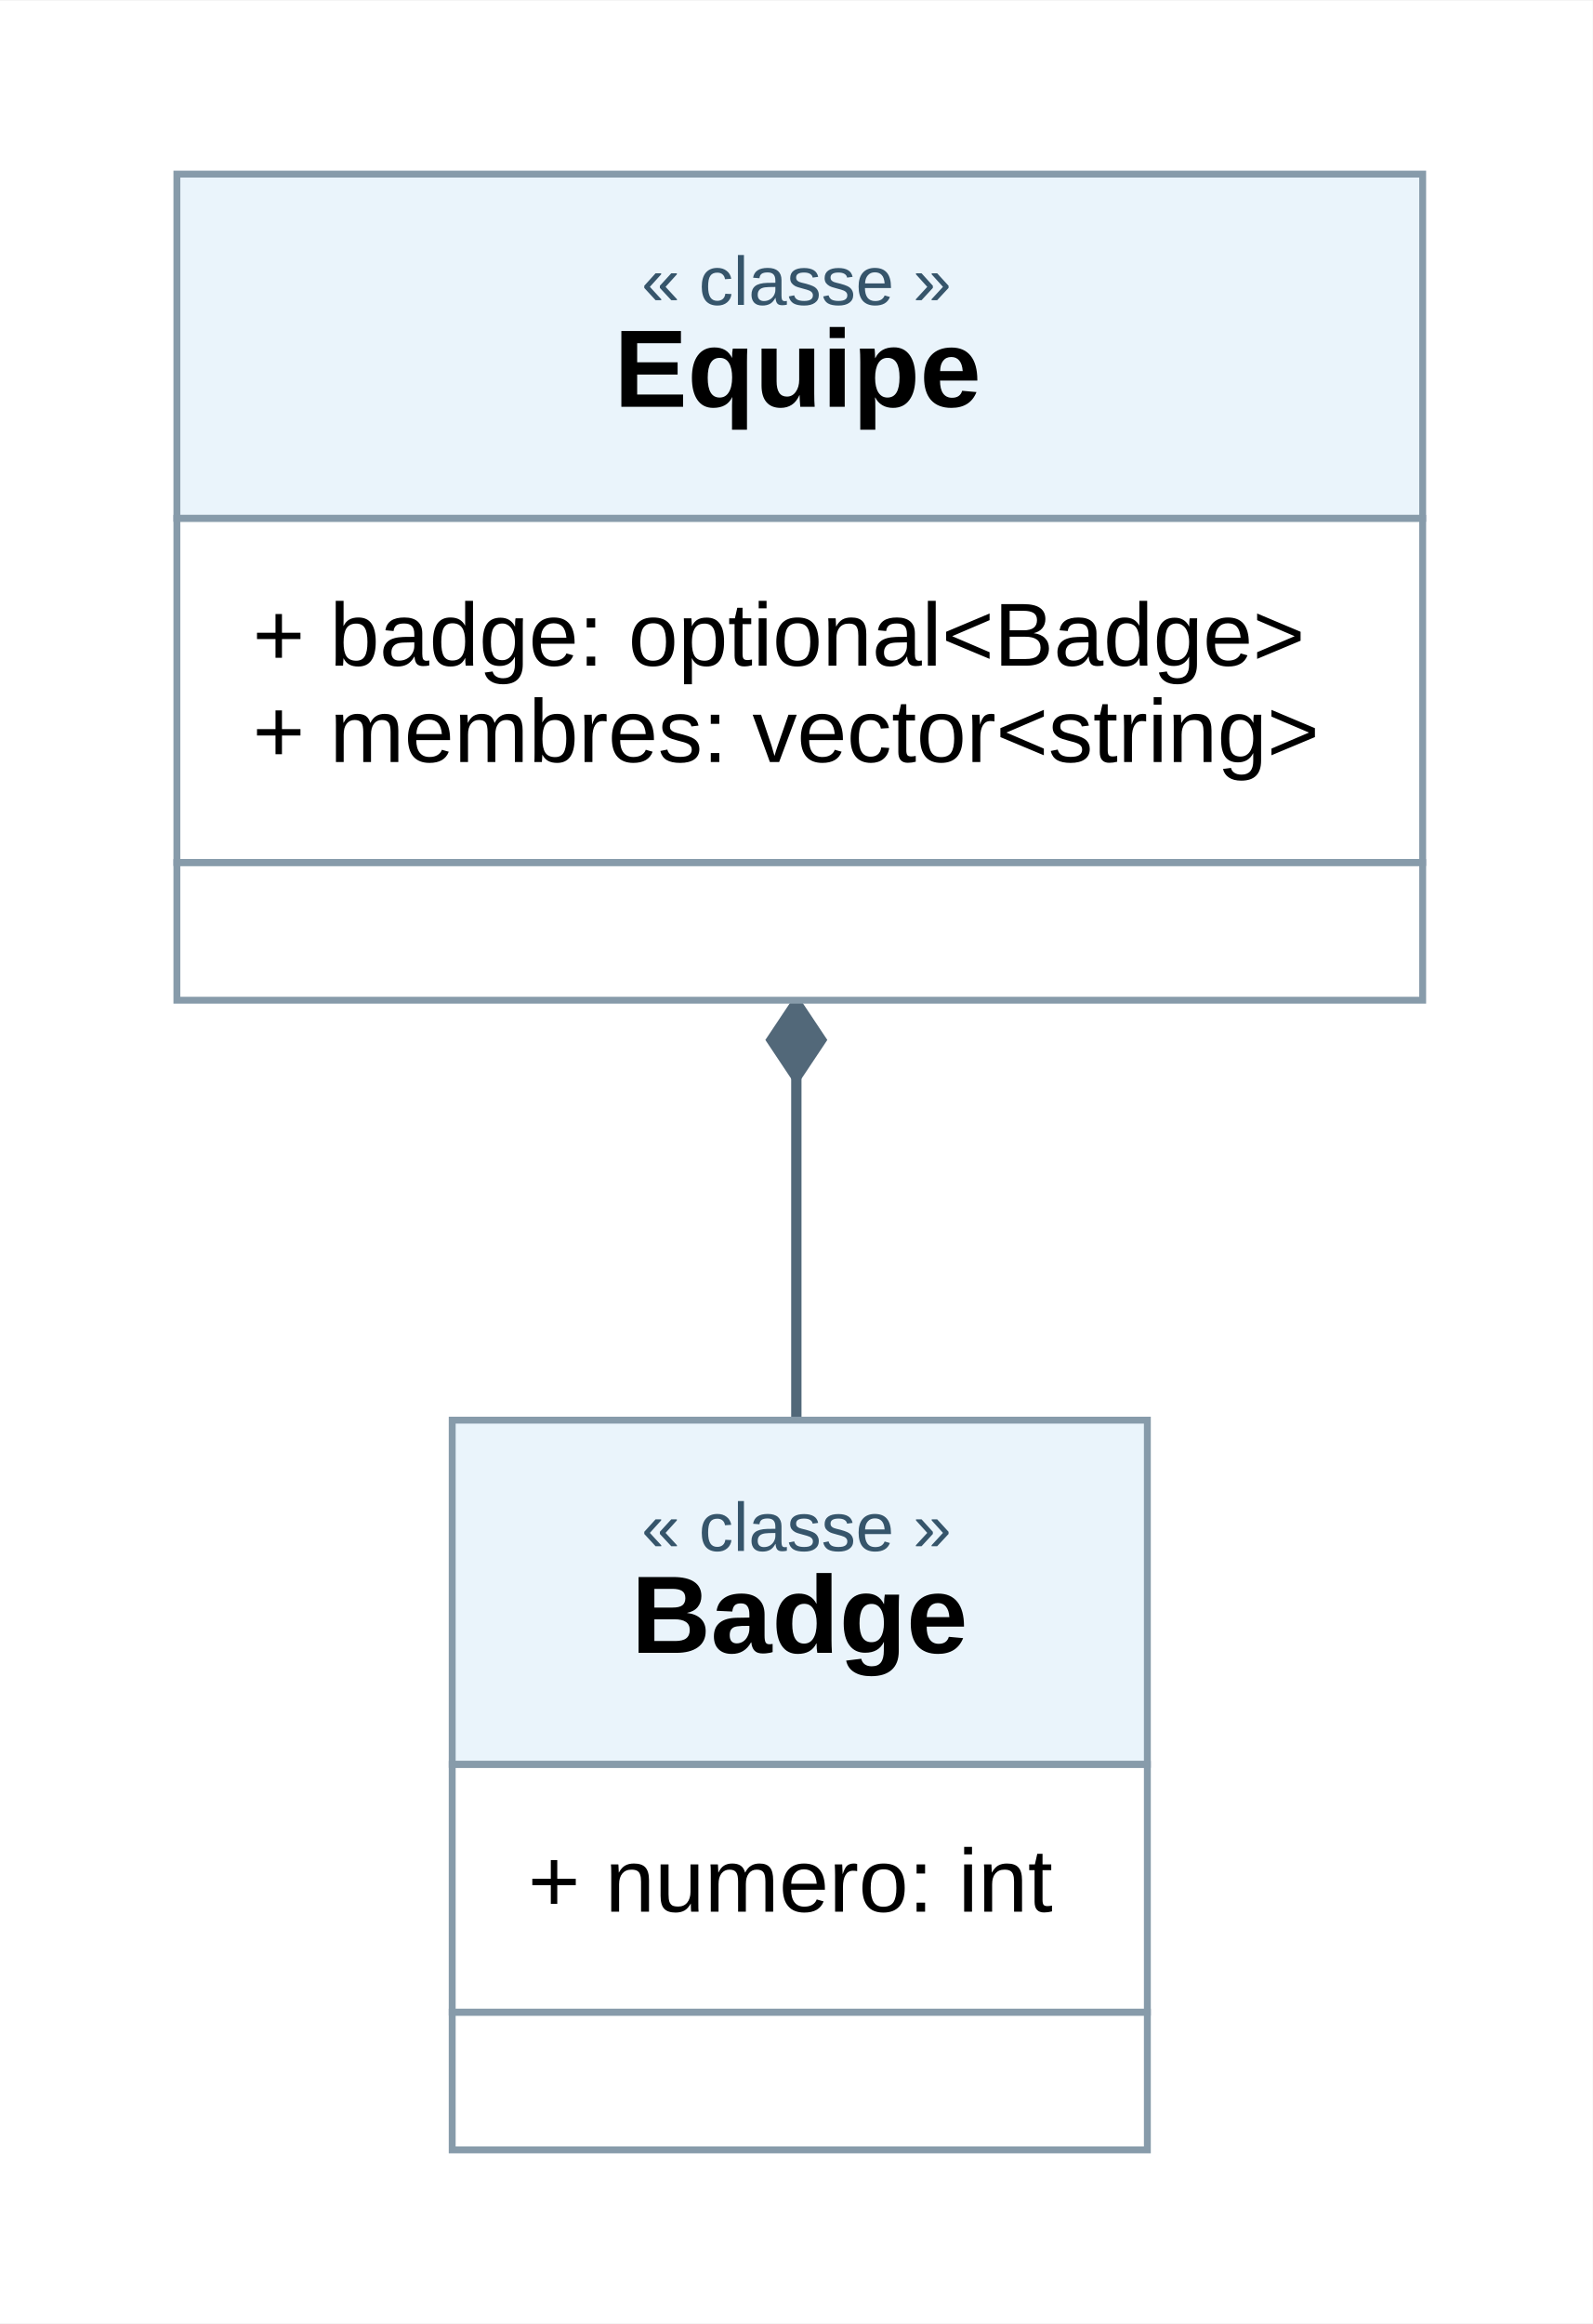
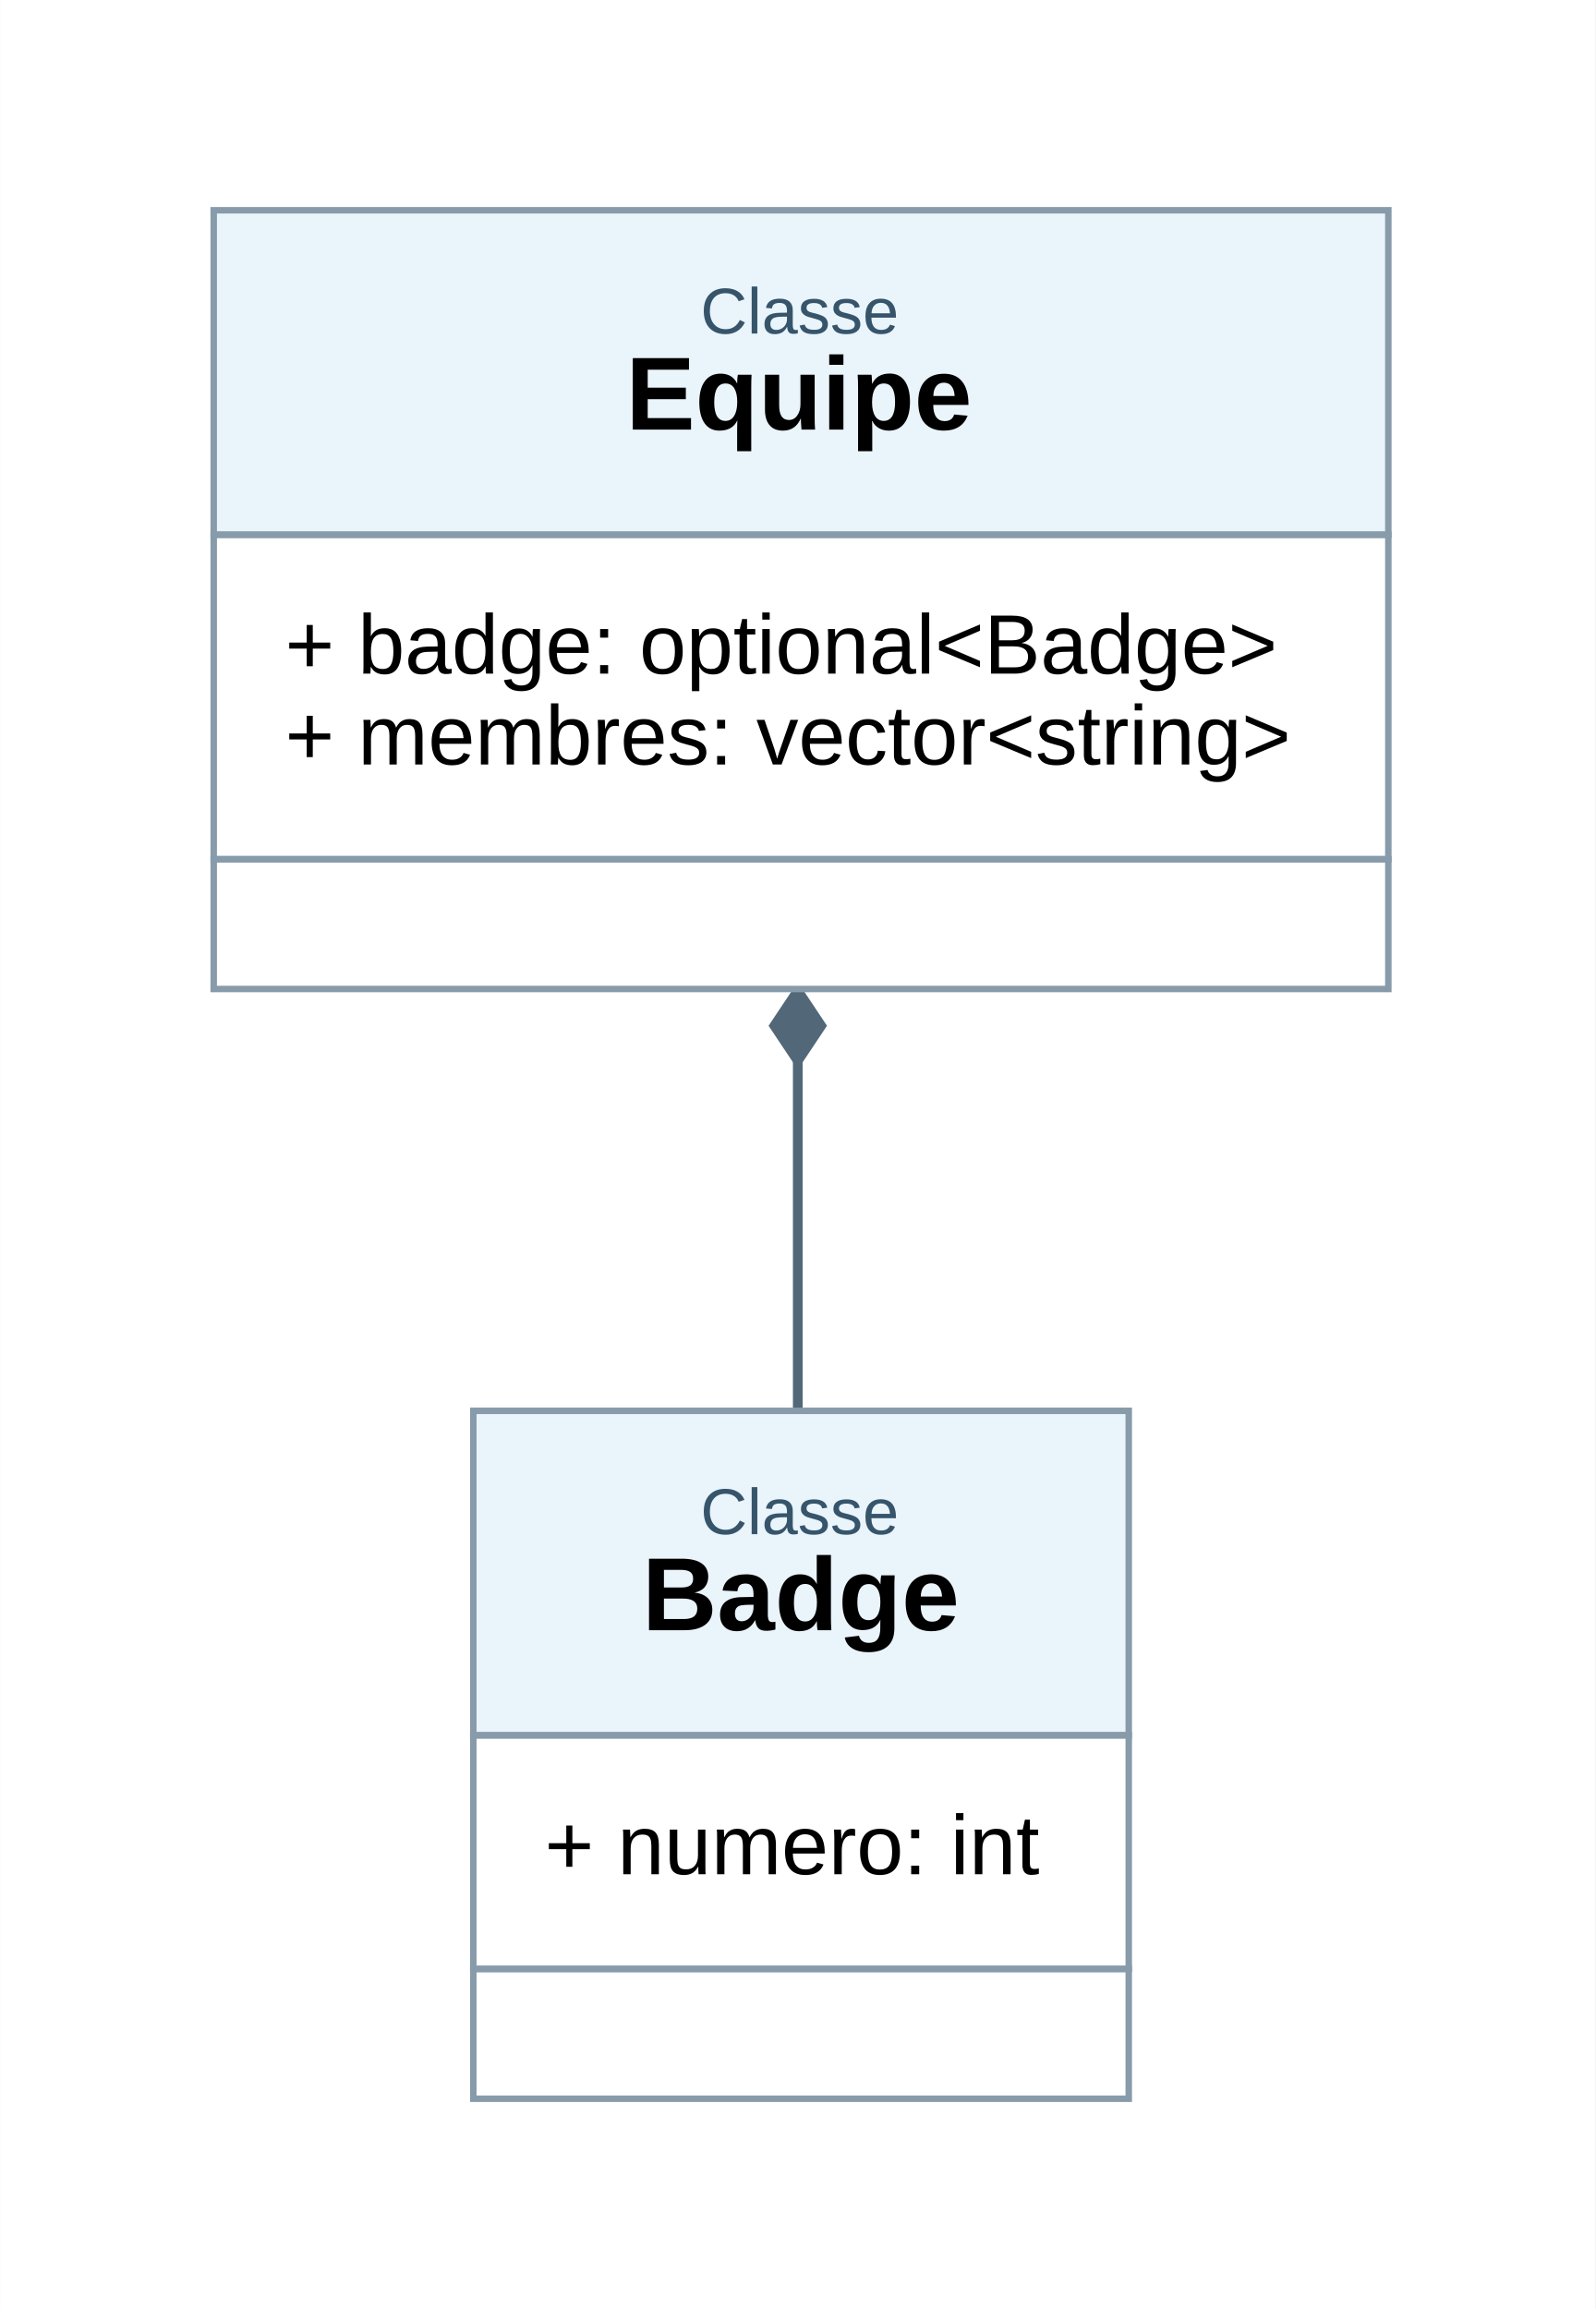
- <svg xmlns="http://www.w3.org/2000/svg" width="231pt" height="337pt" viewBox="0.00 0.00 231.40 337.40">
-   <g id="graph0" class="graph" transform="scale(1 1) rotate(0) translate(25.2 312.2)">
-     <polygon fill="white" stroke="transparent" points="-25.2,25.2 -25.2,-312.2 206.2,-312.2 206.2,25.2 -25.2,25.2" />
+ <svg xmlns="http://www.w3.org/2000/svg" width="246pt" height="356pt" viewBox="0.00 0.00 245.80 355.80">
+   <g id="graph0" class="graph" transform="scale(1 1) rotate(0) translate(32.4 323.4)">
+     <polygon fill="white" stroke="transparent" points="-32.4,32.4 -32.4,-323.4 213.4,-323.4 213.4,32.4 -32.4,32.4" />
    <g id="edge1" class="edge">
-       <path fill="none" stroke="#526879" stroke-width="1.5" d="M90.5,-155.83C90.5,-155.83 90.5,-106.01 90.5,-106.01" />
-       <polygon fill="#526879" stroke="#526879" stroke-width="1.5" points="90.5,-155.83 94.1,-161.23 90.5,-166.63 86.9,-161.23 90.5,-155.83" />
+       <path fill="none" stroke="#526879" stroke-width="1.5" d="M90.5,-159.94C90.5,-159.94 90.5,-106.04 90.5,-106.04" />
+       <polygon fill="#526879" stroke="#526879" stroke-width="1.5" points="90.5,-159.94 94.1,-165.34 90.5,-170.74 86.9,-165.34 90.5,-159.94" />
    </g>
    <g id="node1" class="node">
      <polygon fill="white" stroke="transparent" points="40,0 40,-106 141,-106 141,0 40,0" />
      <polygon fill="#eaf4fb" stroke="transparent" points="40.5,-56 40.5,-106 141.5,-106 141.5,-56 40.5,-56" />
      <polygon fill="none" stroke="#879baa" points="40.5,-56 40.5,-106 141.5,-106 141.5,-56 40.5,-56" />
-       <text text-anchor="start" x="68" y="-87" font-family="Arial" font-size="10.00" fill="#36556b">« classe »</text>
+       <text text-anchor="start" x="75.5" y="-87" font-family="Arial" font-size="10.00" fill="#36556b">Classe</text>
      <text text-anchor="start" x="66.5" y="-72.2" font-family="Arial" font-weight="bold" font-size="16.00">Badge</text>
      <polygon fill="none" stroke="#879baa" points="40.5,-20 40.5,-56 141.5,-56 141.5,-20 40.5,-20" />
      <text text-anchor="start" x="51.5" y="-34.6" font-family="Arial" font-size="13.00">+ numero: int</text>
      <polygon fill="none" stroke="#879baa" points="40.5,0 40.5,-20 141.5,-20 141.5,0 40.5,0" />
-       <text text-anchor="start" x="43.5" y="-6.6" font-family="Arial" font-size="13.00"> </text>
+       <text text-anchor="start" x="89" y="-6.6" font-family="Arial" font-size="13.00"> </text>
    </g>
    <g id="node2" class="node">
-       <polygon fill="white" stroke="transparent" points="0,-167 0,-287 181,-287 181,-167 0,-167" />
-       <polygon fill="#eaf4fb" stroke="transparent" points="0.5,-237 0.5,-287 181.5,-287 181.5,-237 0.5,-237" />
-       <polygon fill="none" stroke="#879baa" points="0.5,-237 0.5,-287 181.5,-287 181.5,-237 0.5,-237" />
-       <text text-anchor="start" x="68" y="-268" font-family="Arial" font-size="10.00" fill="#36556b">« classe »</text>
-       <text text-anchor="start" x="64" y="-253.2" font-family="Arial" font-weight="bold" font-size="16.00">Equipe</text>
-       <polygon fill="none" stroke="#879baa" points="0.5,-187 0.5,-237 181.5,-237 181.5,-187 0.5,-187" />
-       <text text-anchor="start" x="11.5" y="-215.6" font-family="Arial" font-size="13.00">+ badge: optional&lt;Badge&gt;</text>
-       <text text-anchor="start" x="11.5" y="-201.6" font-family="Arial" font-size="13.00">+ membres: vector&lt;string&gt;</text>
-       <polygon fill="none" stroke="#879baa" points="0.5,-167 0.5,-187 181.5,-187 181.5,-167 0.5,-167" />
-       <text text-anchor="start" x="3.5" y="-173.6" font-family="Arial" font-size="13.00"> </text>
+       <polygon fill="white" stroke="transparent" points="0,-171 0,-291 181,-291 181,-171 0,-171" />
+       <polygon fill="#eaf4fb" stroke="transparent" points="0.5,-241 0.5,-291 181.5,-291 181.5,-241 0.5,-241" />
+       <polygon fill="none" stroke="#879baa" points="0.5,-241 0.5,-291 181.5,-291 181.5,-241 0.5,-241" />
+       <text text-anchor="start" x="75.5" y="-272" font-family="Arial" font-size="10.00" fill="#36556b">Classe</text>
+       <text text-anchor="start" x="64" y="-257.2" font-family="Arial" font-weight="bold" font-size="16.00">Equipe</text>
+       <polygon fill="none" stroke="#879baa" points="0.5,-191 0.5,-241 181.5,-241 181.5,-191 0.5,-191" />
+       <text text-anchor="start" x="11.5" y="-219.6" font-family="Arial" font-size="13.00">+ badge: optional&lt;Badge&gt;</text>
+       <text text-anchor="start" x="11.5" y="-205.6" font-family="Arial" font-size="13.00">+ membres: vector&lt;string&gt;</text>
+       <polygon fill="none" stroke="#879baa" points="0.5,-171 0.5,-191 181.5,-191 181.5,-171 0.5,-171" />
+       <text text-anchor="start" x="89" y="-177.6" font-family="Arial" font-size="13.00"> </text>
    </g>
  </g>
</svg>
